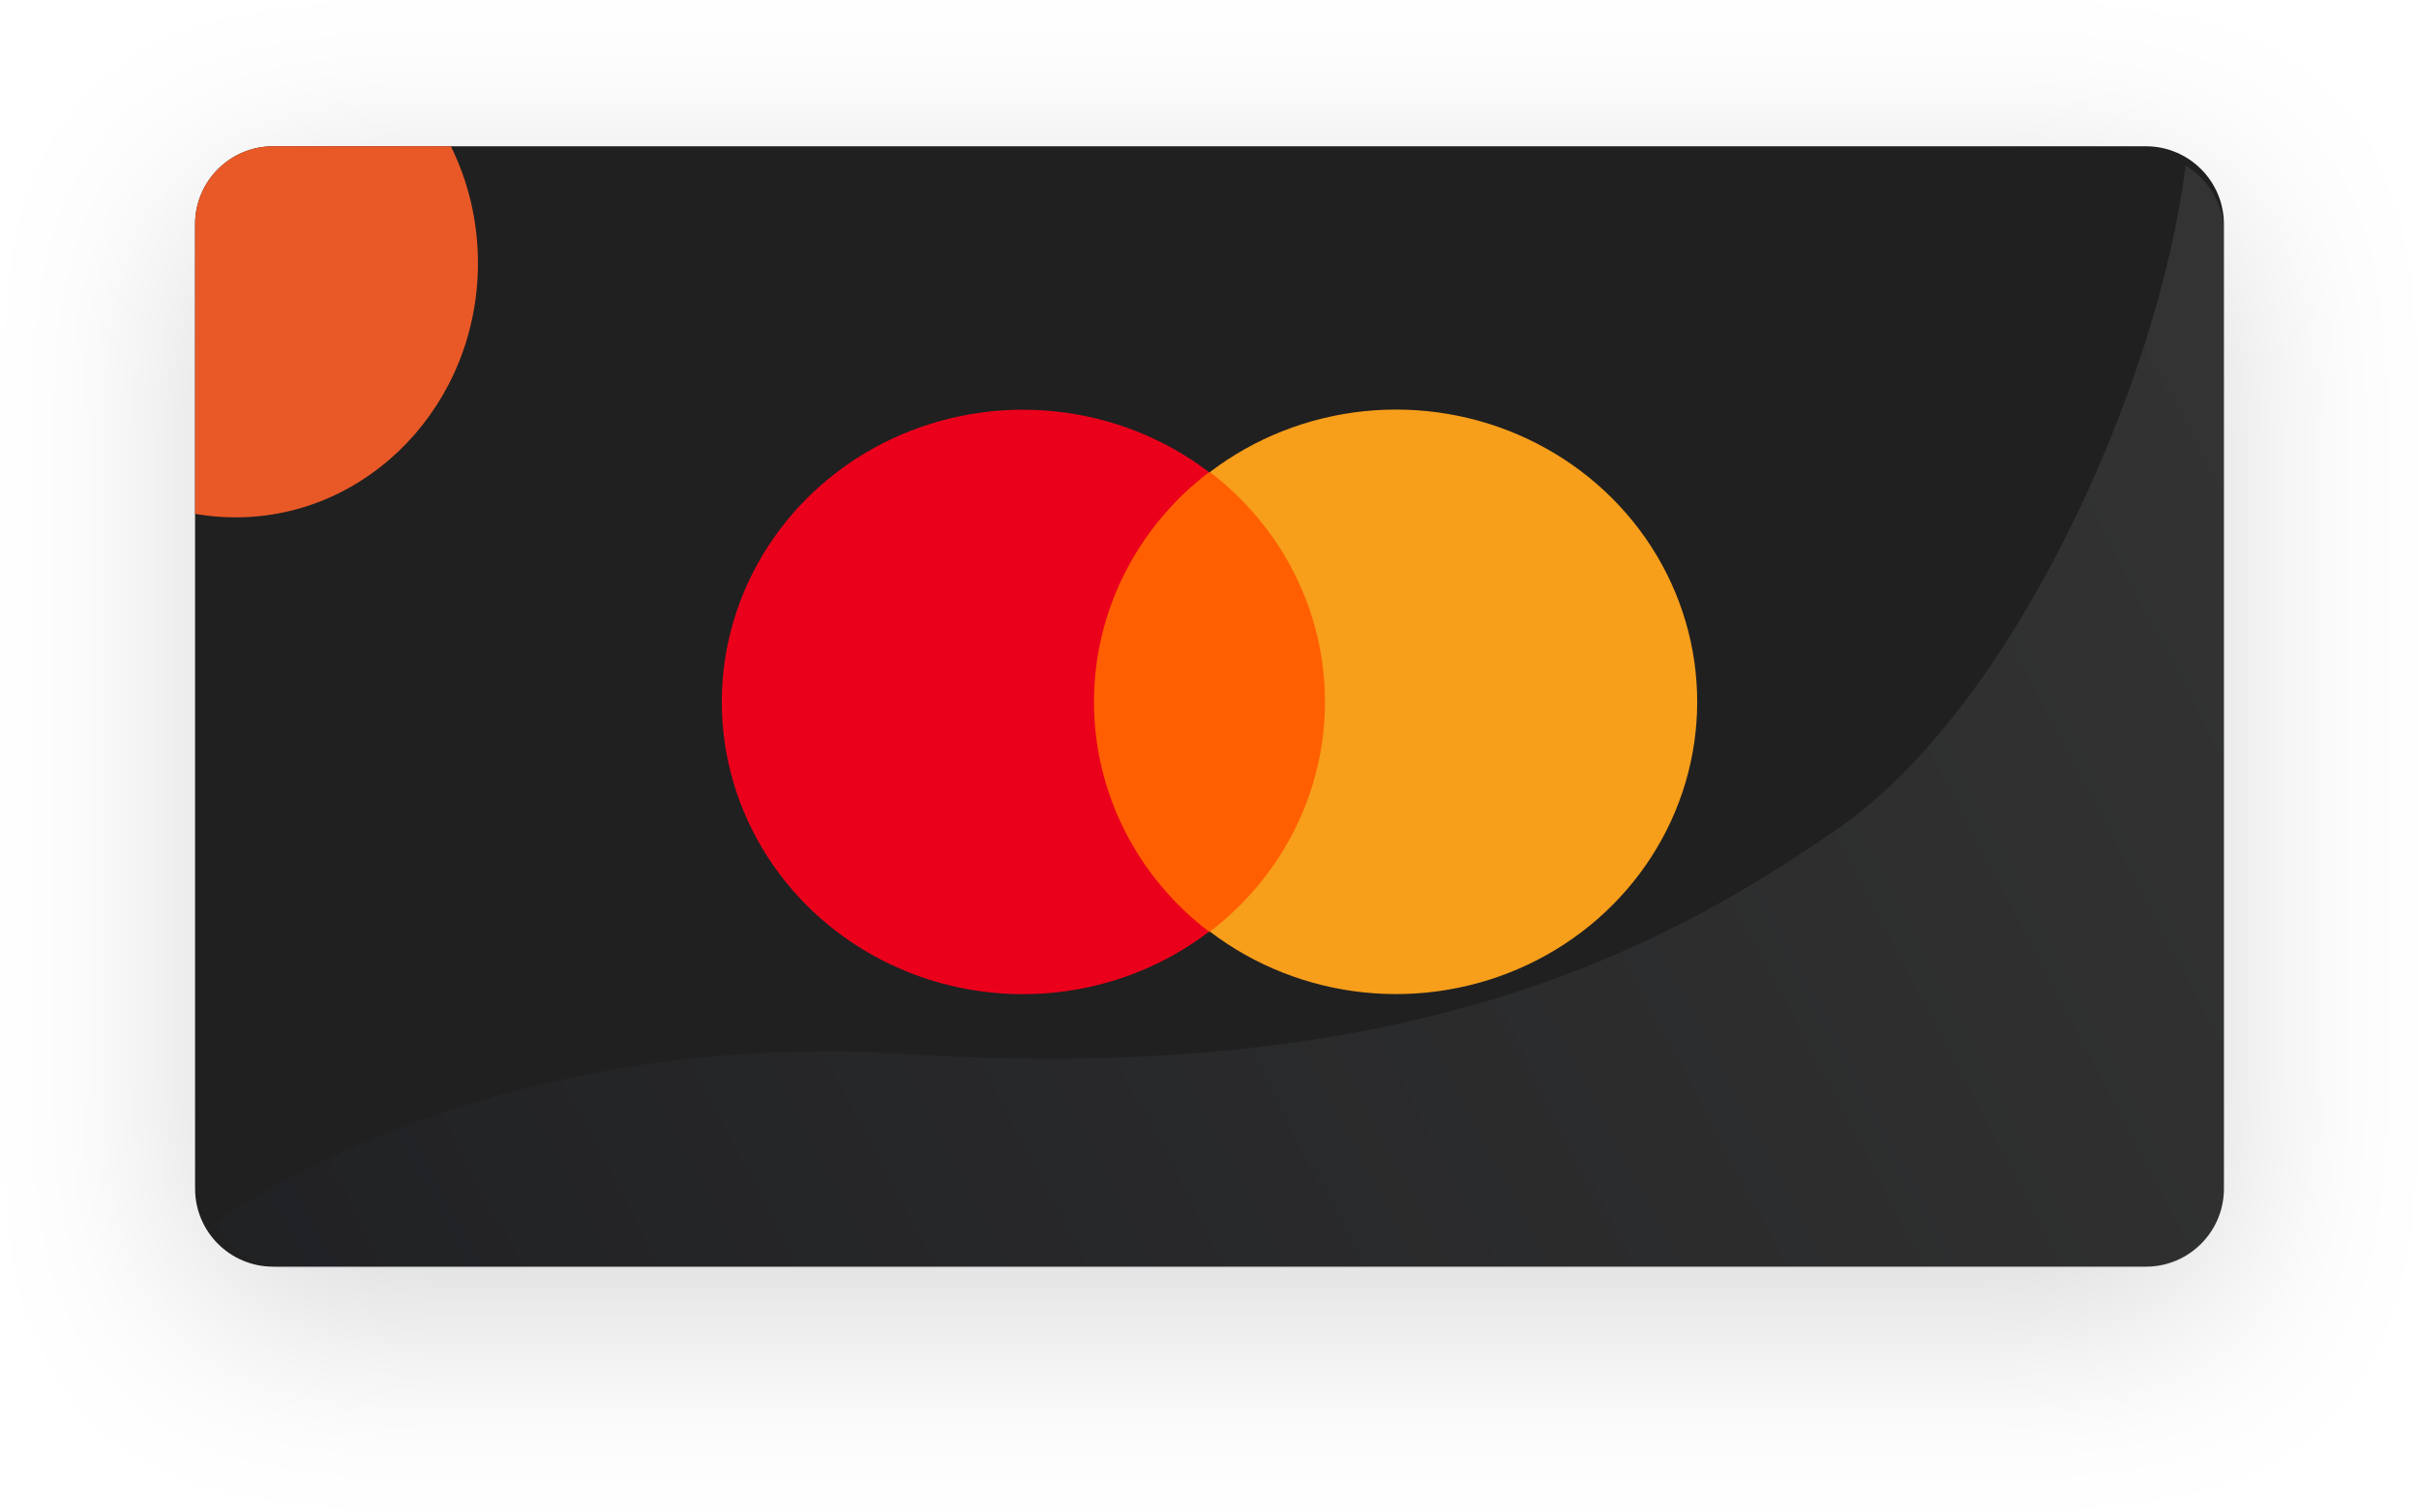
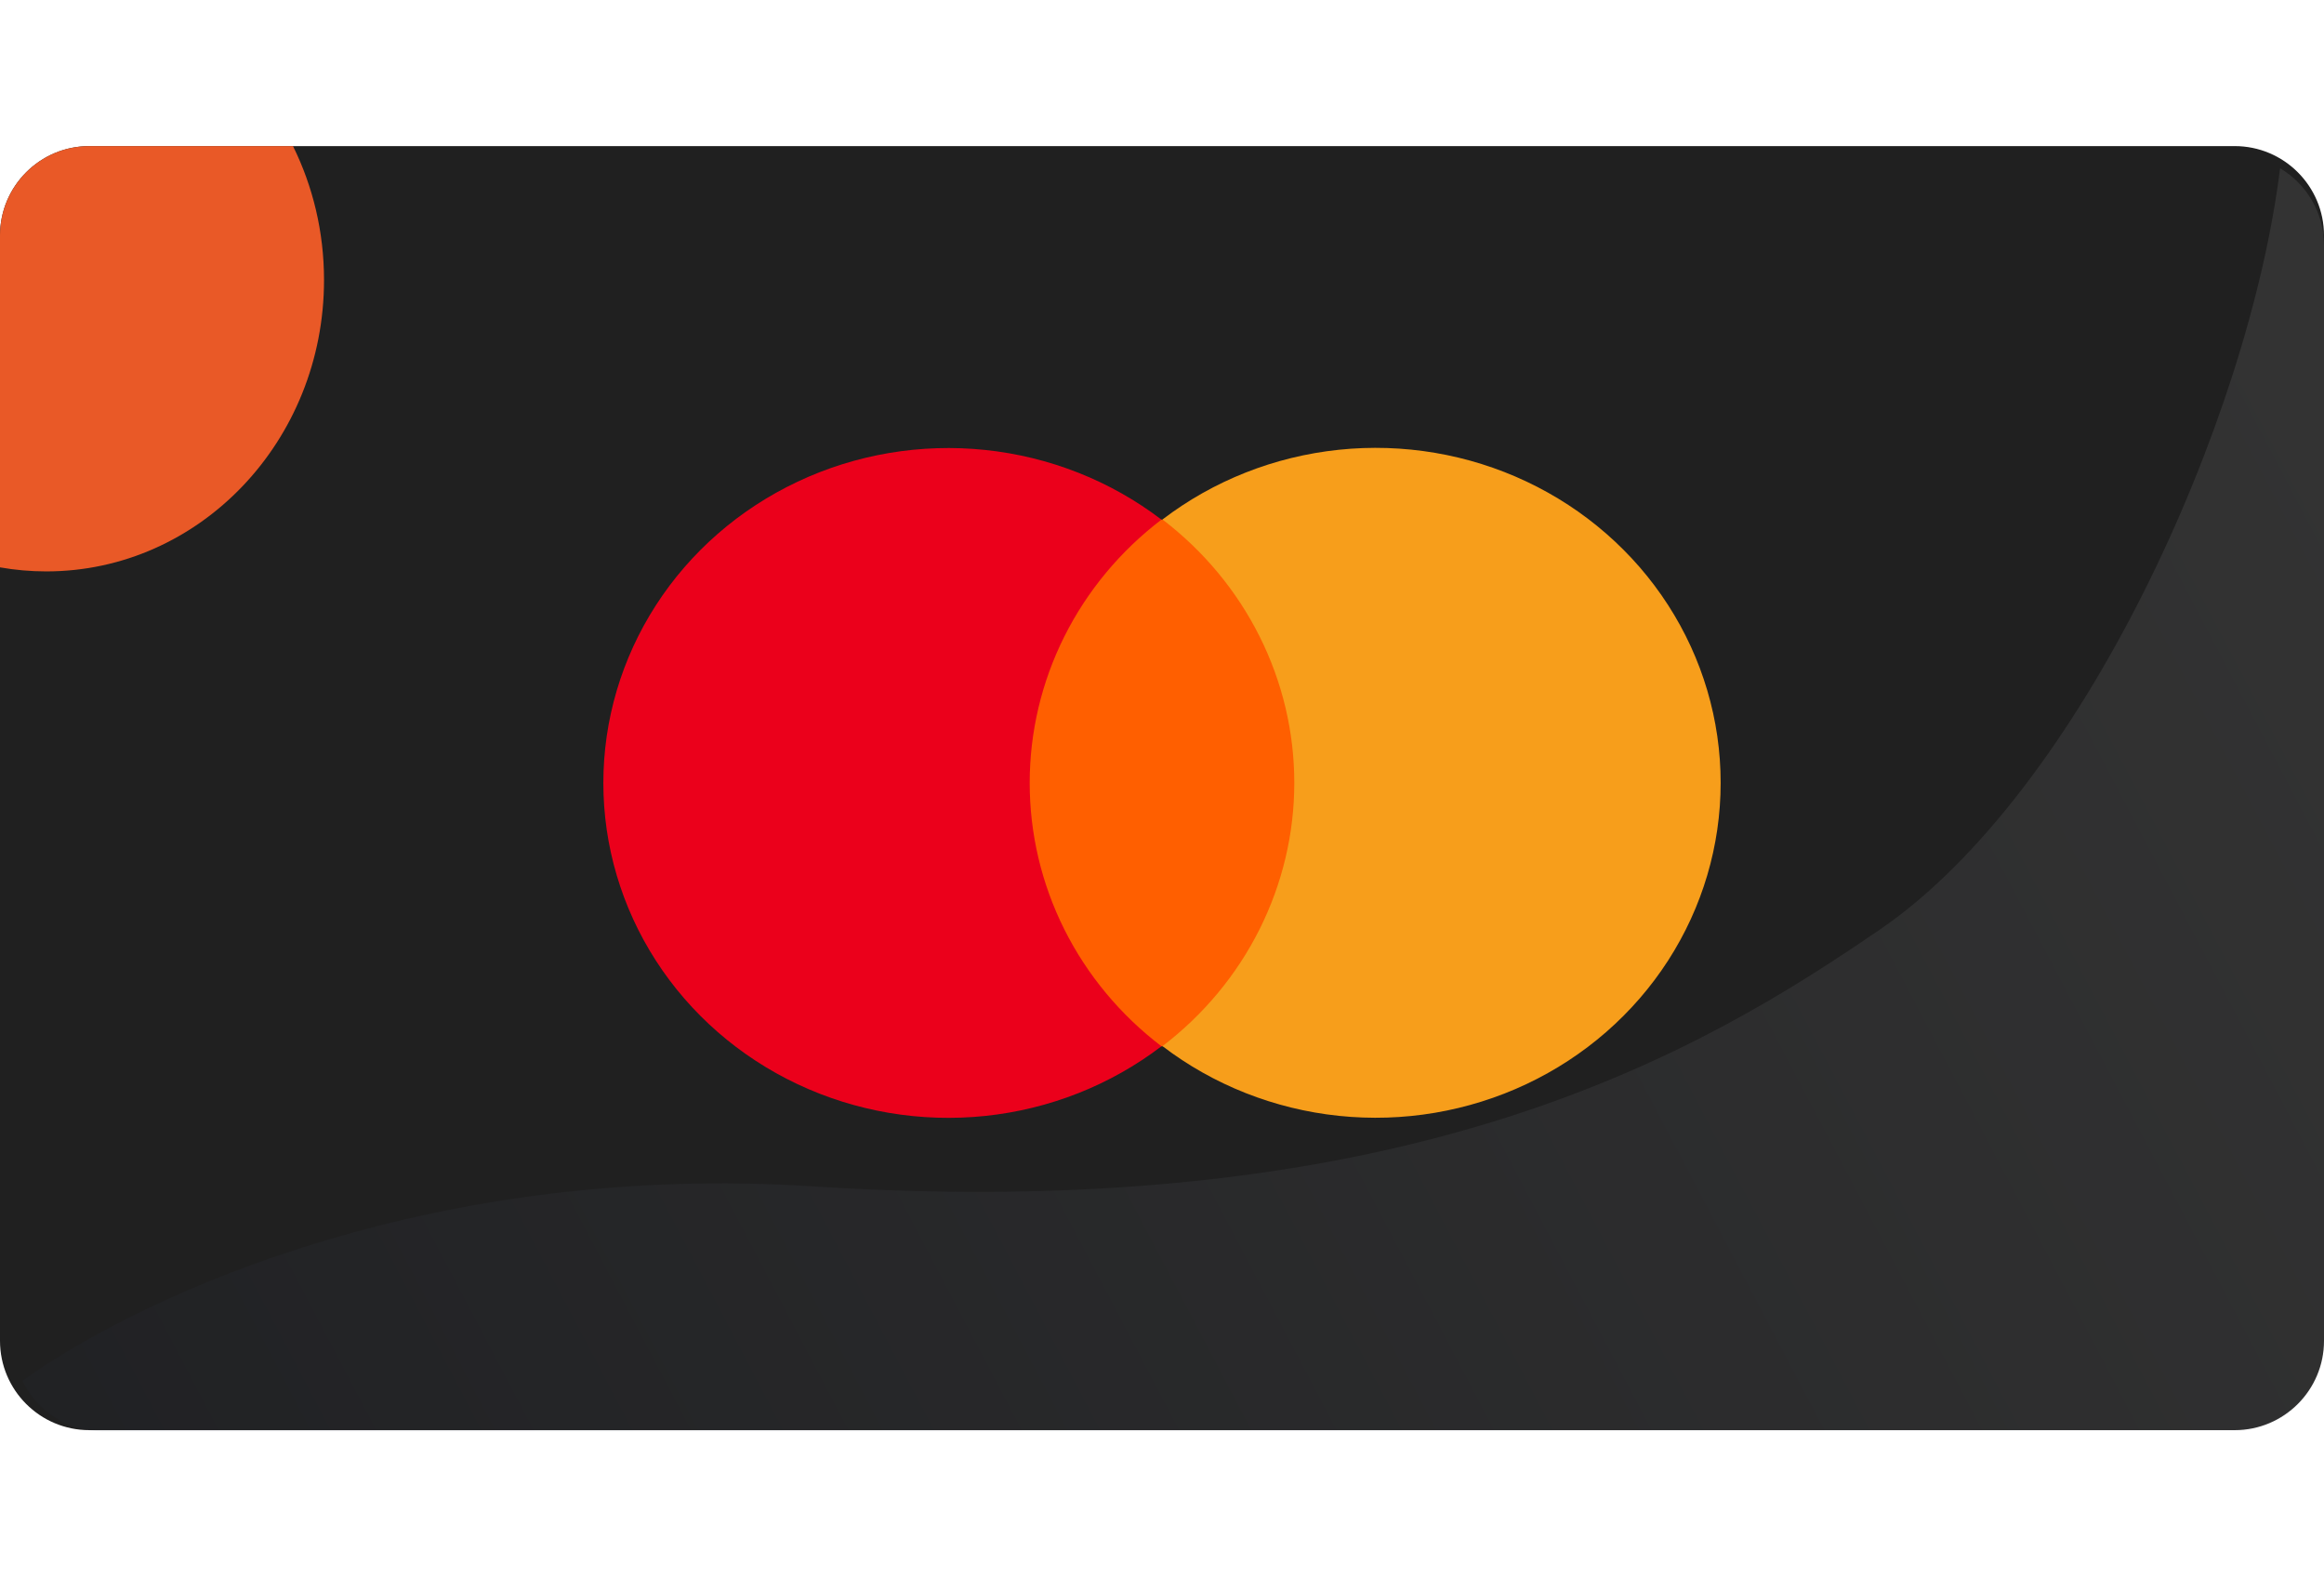
- <svg xmlns="http://www.w3.org/2000/svg" width="248" height="155" viewBox="0 0 248 155" fill="none">
-   <g filter="url(#filter0_d)">
-     <rect x="20" y="15" width="208" height="114.89" rx="8" fill="#202020" />
-   </g>
-   <path fill-rule="evenodd" clip-rule="evenodd" d="M24.143 53.054C37.871 53.054 49 41.382 49 26.984C49 22.663 47.998 18.588 46.224 15H28C23.582 15 20 18.582 20 23V52.693C21.347 52.93 22.731 53.054 24.143 53.054Z" fill="#E95927" />
-   <path opacity="0.1" fill-rule="evenodd" clip-rule="evenodd" d="M21.988 125.473C33.484 117.31 59.336 105.92 92.782 108.077C146.731 111.556 172.642 95.766 188.23 85.113C206.261 72.791 221.28 39.592 224.068 16.984C226.421 18.377 228 20.941 228 23.875V121.999C228 126.418 224.418 129.999 220 129.999H29.197C26.023 129.999 23.281 128.151 21.988 125.473Z" fill="url(#paint0_linear)" />
-   <path d="M137.692 48.422H107.967V95.544H137.692V48.422Z" fill="#FF5F00" />
-   <path d="M112.16 71.978C112.156 67.44 113.216 62.962 115.259 58.88C117.302 54.799 120.275 51.222 123.952 48.421C119.398 44.947 113.928 42.786 108.168 42.187C102.408 41.587 96.59 42.572 91.38 45.03C86.169 47.487 81.776 51.318 78.703 56.084C75.63 60.85 74 66.359 74 71.982C74 77.605 75.63 83.114 78.703 87.88C81.776 92.646 86.169 96.477 91.38 98.934C96.59 101.392 102.408 102.377 108.168 101.777C113.928 101.178 119.398 99.017 123.952 95.543C120.274 92.741 117.3 89.163 115.257 85.08C113.214 80.997 112.155 76.517 112.16 71.978Z" fill="#EB001B" />
-   <path d="M174 71.974C174 77.597 172.37 83.106 169.296 87.873C166.222 92.639 161.828 96.47 156.617 98.927C151.406 101.384 145.588 102.369 139.828 101.768C134.067 101.168 128.597 99.006 124.043 95.531C127.719 92.727 130.691 89.149 132.734 85.068C134.778 80.986 135.84 76.508 135.84 71.97C135.84 67.432 134.778 62.953 132.734 58.872C130.691 54.791 127.719 51.213 124.043 48.409C128.597 44.934 134.067 42.772 139.828 42.171C145.588 41.571 151.406 42.556 156.617 45.013C161.828 47.47 166.222 51.301 169.296 56.067C172.37 60.833 174 66.343 174 71.966V71.974Z" fill="#F79E1B" />
+ <svg xmlns="http://www.w3.org/2000/svg" width="112" height="76" viewBox="0 0 208 115" fill="none">
+   <rect width="208" height="114.89" rx="8" fill="#202020" />
+   <path fill-rule="evenodd" clip-rule="evenodd" d="M4.143 38.054C17.871 38.054 29 26.382 29 11.984C29 7.663 27.998 3.588 26.224 0H8C3.582 0 0 3.582 0 8V37.693C1.347 37.93 2.731 38.054 4.143 38.054Z" fill="#E95927" />
+   <path opacity="0.1" fill-rule="evenodd" clip-rule="evenodd" d="M1.988 110.473C13.484 102.31 39.336 90.92 72.782 93.077C126.731 96.556 152.642 80.766 168.23 70.113C186.261 57.791 201.28 24.592 204.068 1.984C206.421 3.377 208 5.941 208 8.874V106.999C208 111.418 204.418 114.999 200 114.999H9.197C6.023 114.999 3.281 113.151 1.988 110.473Z" fill="url(#paint0_linear)" />
+   <path d="M117.692 33.422H87.967V80.544H117.692V33.422Z" fill="#FF5F00" />
+   <path d="M92.16 56.978C92.156 52.44 93.216 47.962 95.259 43.88C97.302 39.799 100.275 36.222 103.952 33.421C99.398 29.947 93.928 27.786 88.168 27.187C82.408 26.587 76.59 27.572 71.38 30.03C66.169 32.487 61.776 36.318 58.703 41.084C55.63 45.85 54 51.359 54 56.982C54 62.605 55.63 68.114 58.703 72.88C61.776 77.646 66.169 81.477 71.38 83.934C76.59 86.392 82.408 87.377 88.168 86.777C93.928 86.178 99.398 84.017 103.952 80.543C100.274 77.741 97.3 74.163 95.257 70.08C93.214 65.997 92.155 61.517 92.16 56.978Z" fill="#EB001B" />
+   <path d="M154 56.974C154 62.597 152.37 68.106 149.296 72.873C146.222 77.639 141.828 81.47 136.617 83.927C131.406 86.384 125.588 87.369 119.828 86.768C114.067 86.168 108.597 84.006 104.043 80.531C107.719 77.727 110.691 74.149 112.734 70.068C114.778 65.986 115.84 61.508 115.84 56.97C115.84 52.432 114.778 47.953 112.734 43.872C110.691 39.791 107.719 36.213 104.043 33.409C108.597 29.933 114.067 27.772 119.828 27.171C125.588 26.571 131.406 27.555 136.617 30.013C141.828 32.47 146.222 36.301 149.296 41.067C152.37 45.833 154 51.343 154 56.966V56.974Z" fill="#F79E1B" />
  <defs>
-     <filter id="filter0_d" x="0" y="0" width="248" height="154.89" filterUnits="userSpaceOnUse" color-interpolation-filters="sRGB">
-       <feFlood flood-opacity="0" result="BackgroundImageFix" />
-       <feColorMatrix in="SourceAlpha" type="matrix" values="0 0 0 0 0 0 0 0 0 0 0 0 0 0 0 0 0 0 127 0" />
-       <feOffset dy="5" />
-       <feGaussianBlur stdDeviation="10" />
-       <feColorMatrix type="matrix" values="0 0 0 0 0 0 0 0 0 0 0 0 0 0 0 0 0 0 0.15 0" />
-       <feBlend mode="normal" in2="BackgroundImageFix" result="effect1_dropShadow" />
-       <feBlend mode="normal" in="SourceGraphic" in2="effect1_dropShadow" result="shape" />
-     </filter>
-     <linearGradient id="paint0_linear" x1="224.208" y1="23.989" x2="21.004" y2="130.766" gradientUnits="userSpaceOnUse">
+     <linearGradient id="paint0_linear" x1="204.208" y1="8.989" x2="1.004" y2="115.766" gradientUnits="userSpaceOnUse">
      <stop stop-color="#E3E3E3" />
      <stop offset="1" stop-color="#232B46" />
    </linearGradient>
  </defs>
</svg>
